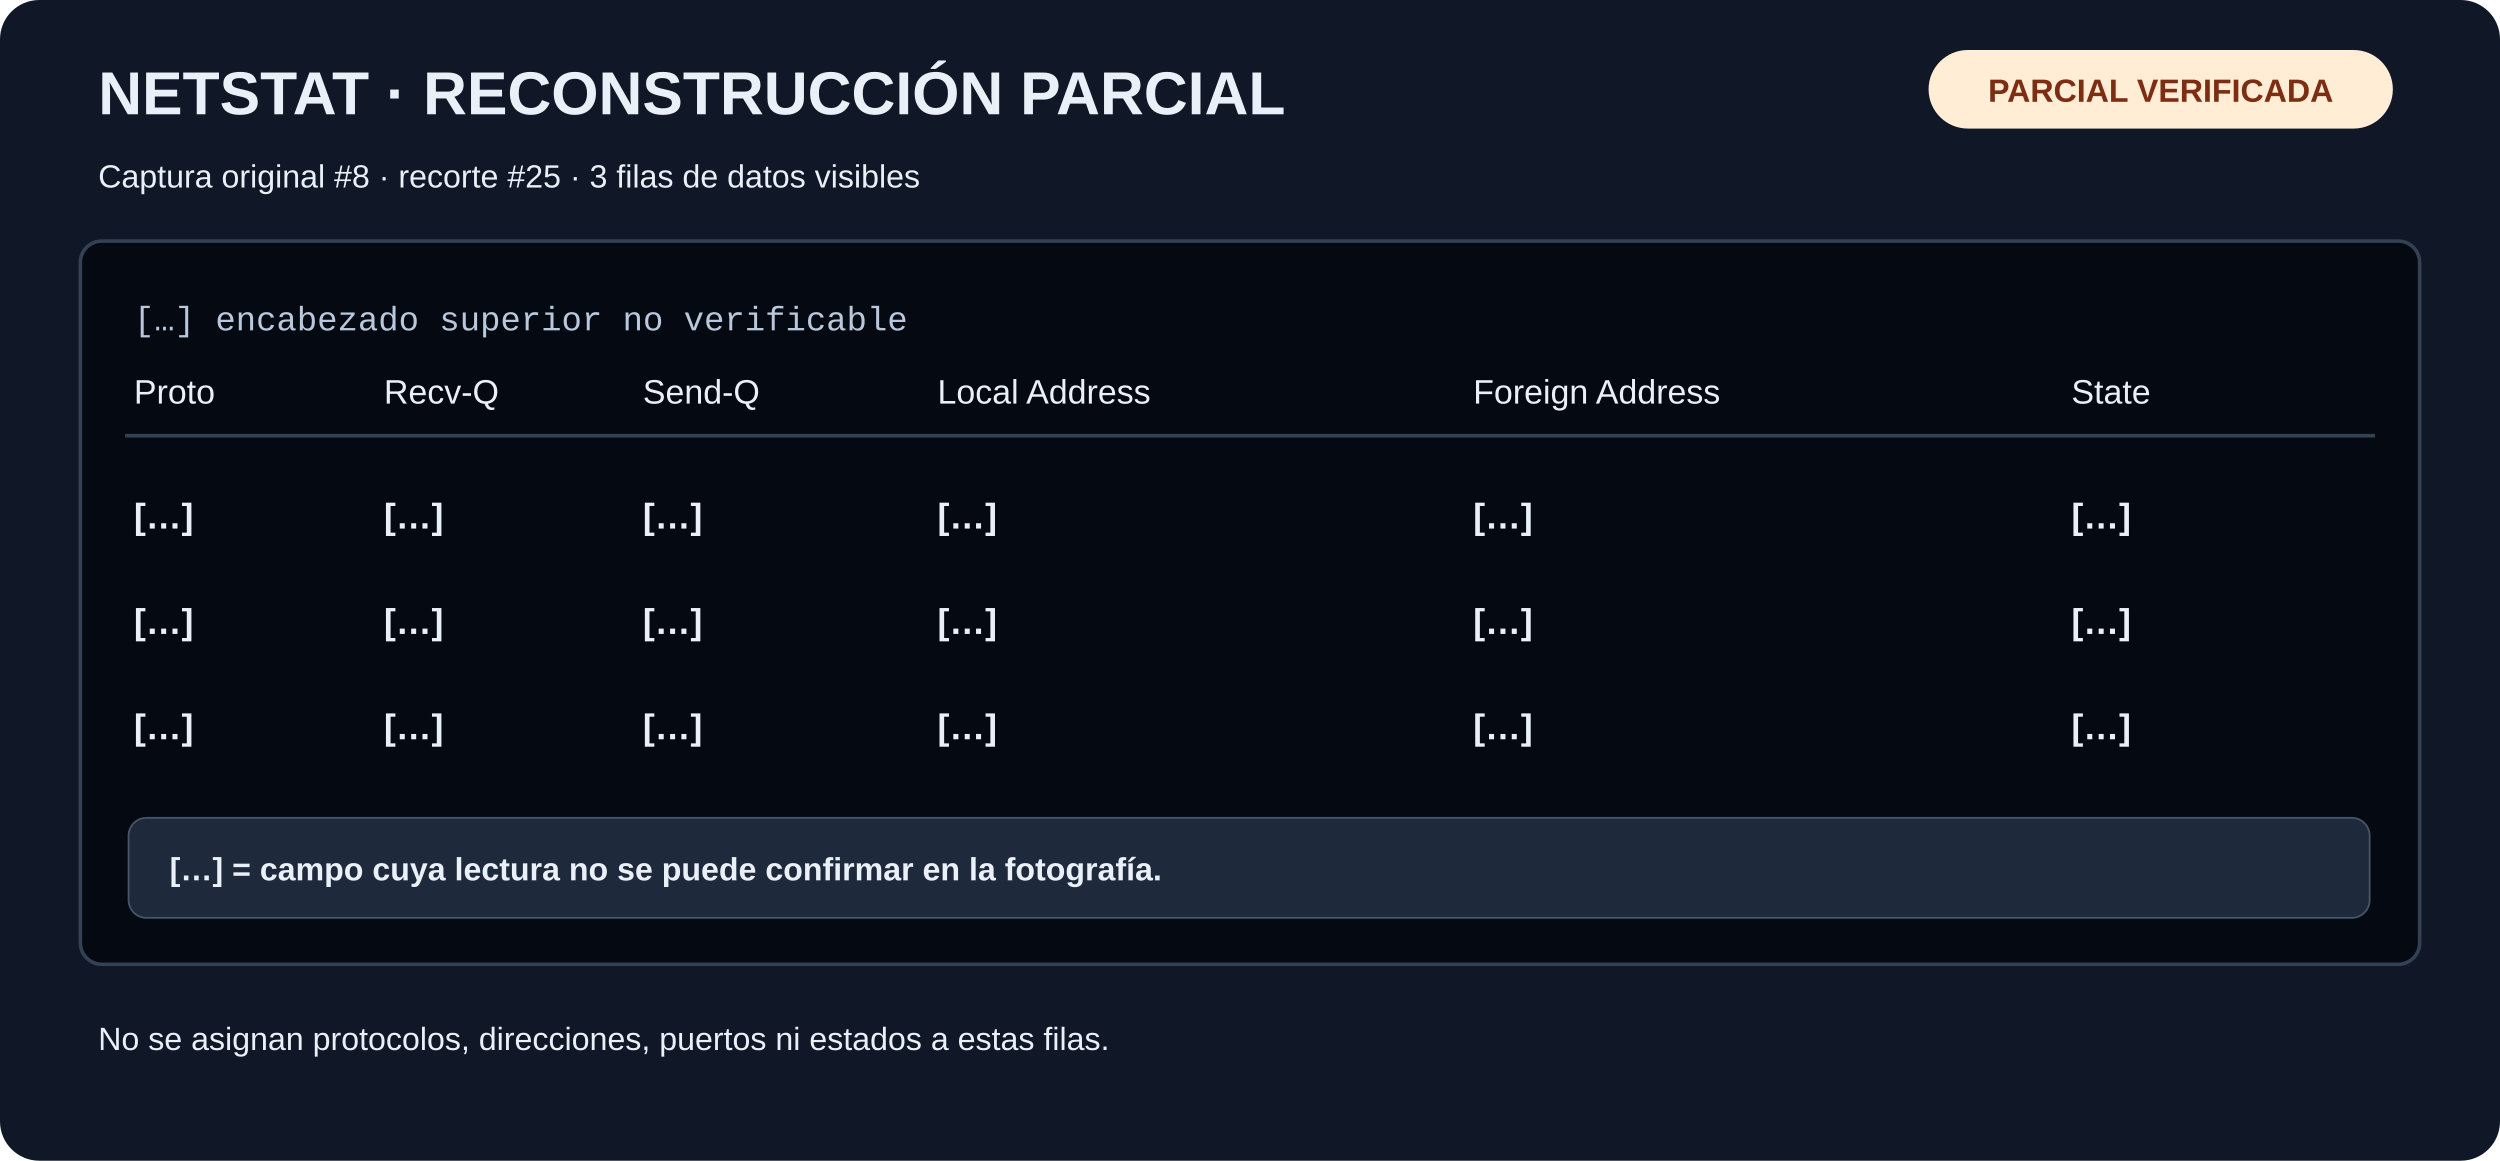
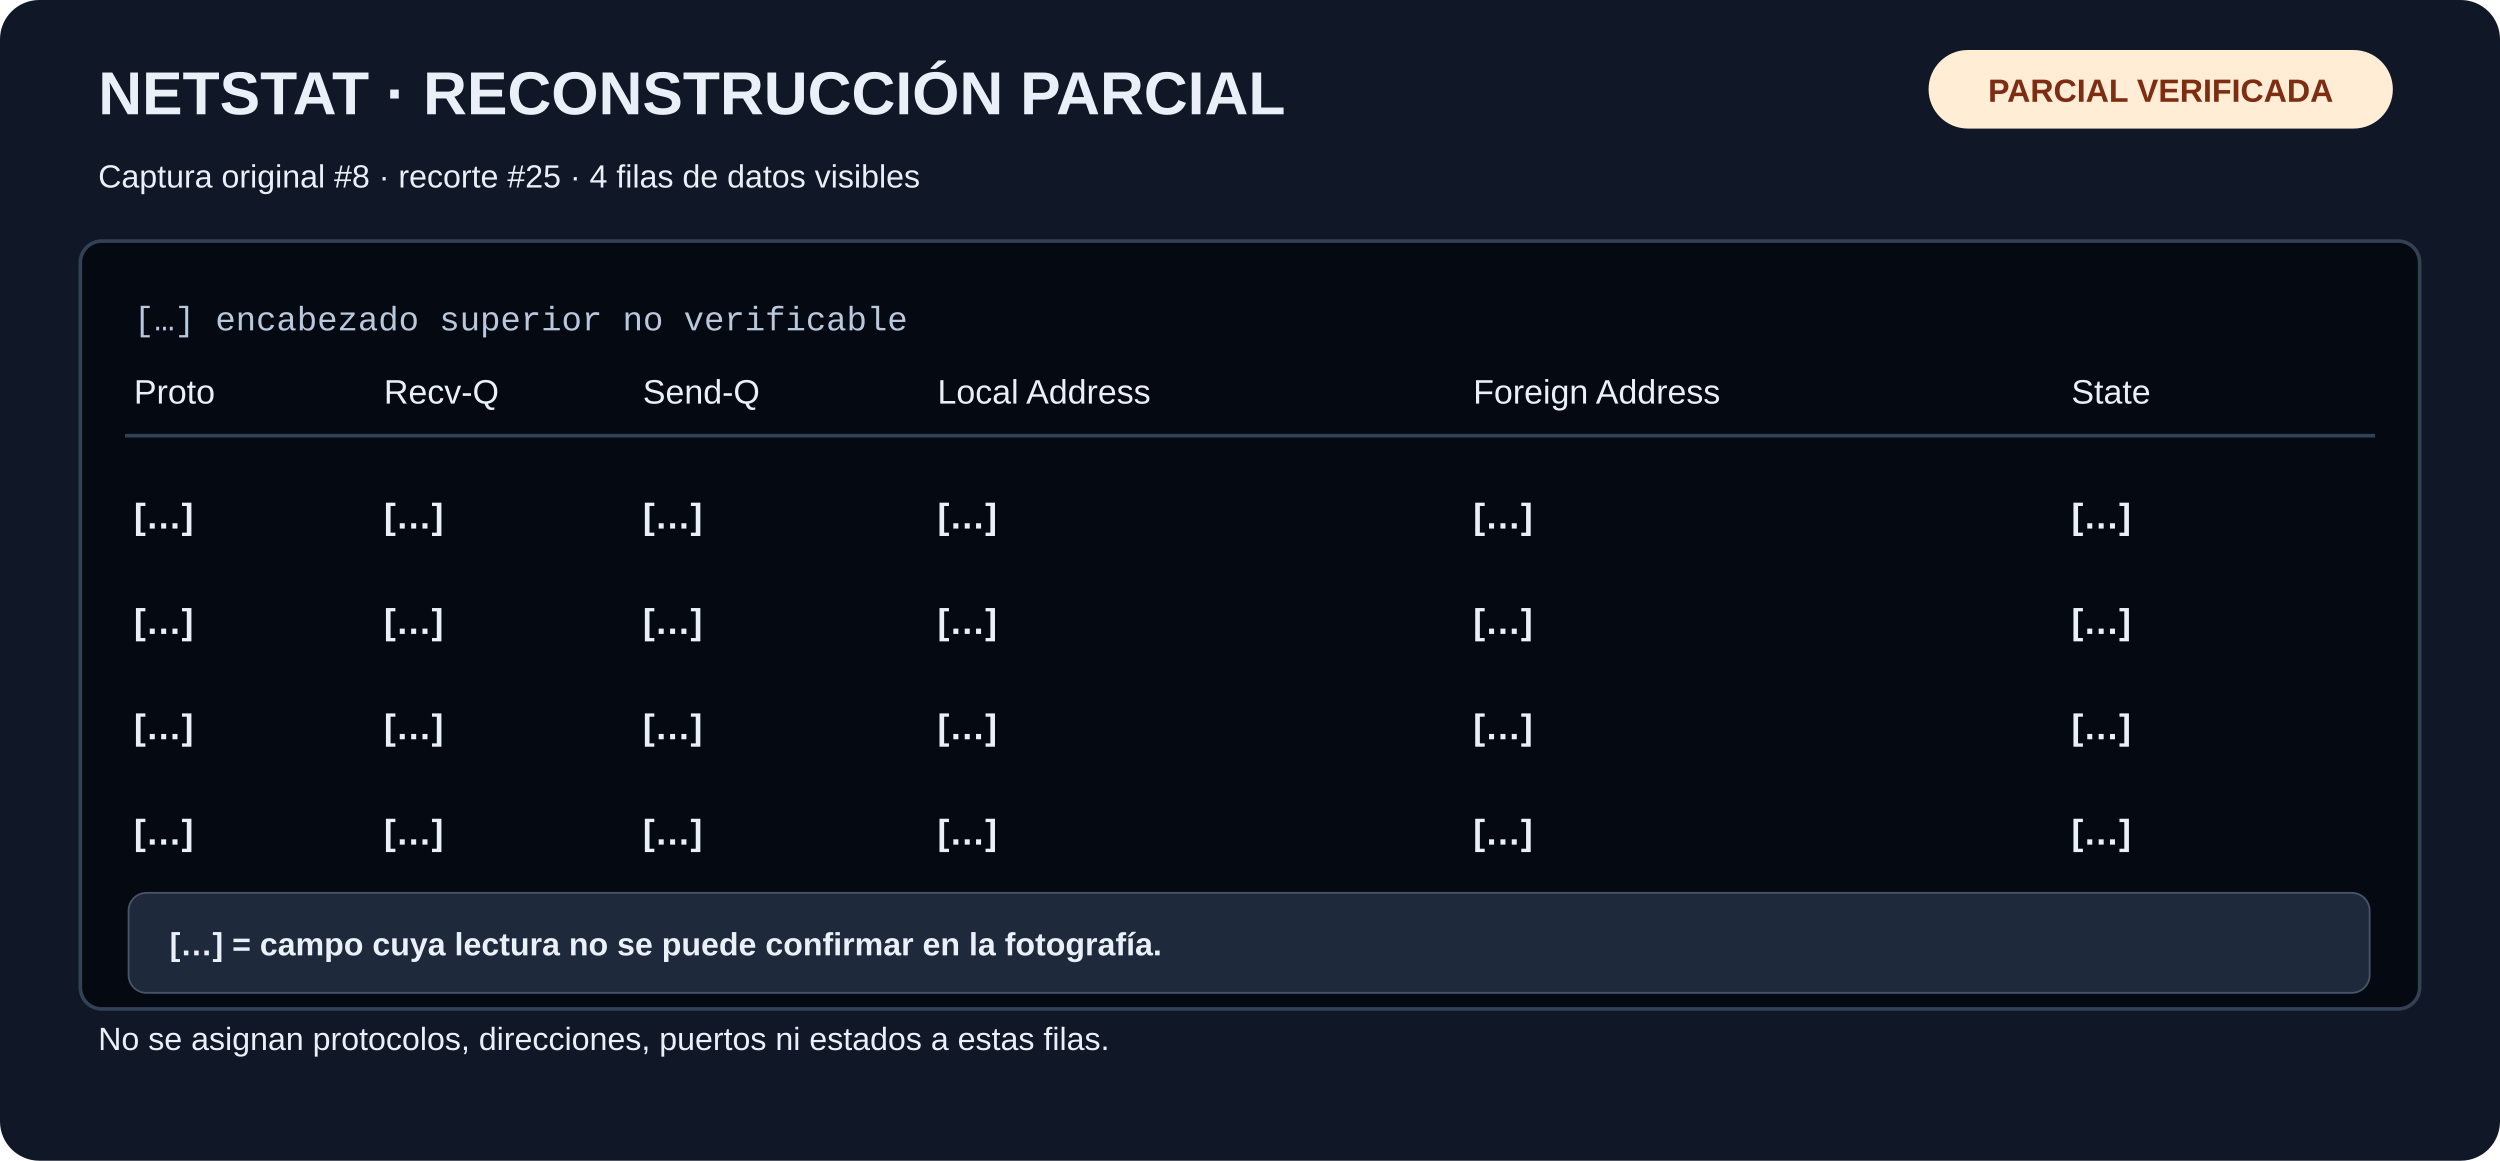
<svg xmlns="http://www.w3.org/2000/svg" width="1400" height="650" viewBox="0 0 1400 650" role="img" aria-labelledby="title desc">
  <defs>
    <style>
      text { font-family: Arial, Helvetica, sans-serif; fill: #eaf0f8; }
      .mono { font-family: Consolas, "Courier New", monospace; }
      .header { fill: #b9c8dc; font-size: 19px; }
      .value { fill: #ffd89b; font-size: 20px; font-weight: 700; }
      .tag { fill: #7c2d12; font-size: 18px; font-weight: 700; }
    </style>
  </defs>
  <rect width="1400" height="650" rx="22" fill="#101827" />
  <text id="title" x="55" y="64" font-size="34" font-weight="700">NETSTAT · RECONSTRUCCIÓN PARCIAL</text>
  <rect x="1080" y="28" width="260" height="44" rx="22" fill="#ffedd5" />
  <text x="1210" y="57" text-anchor="middle" class="tag">PARCIAL VERIFICADA</text>
-   <text x="55" y="105" fill="#b9c8dc" font-size="18">Captura original #8 · recorte #25 · 3 filas de datos visibles</text>
-   <rect x="45" y="135" width="1310" height="405" rx="12" fill="#050a12" stroke="#334155" stroke-width="2" />
+   <text x="55" y="105" fill="#b9c8dc" font-size="18">Captura original #8 · recorte #25 · 4 filas de datos visibles</text>
+   <rect x="45" y="135" width="1310" height="430" rx="12" fill="#050a12" stroke="#334155" stroke-width="2" />
  <text x="75" y="185" class="mono header">[…] encabezado superior no verificable</text>
  <g class="mono header">
    <text x="75" y="226">Proto</text>
    <text x="215" y="226">Recv-Q</text>
    <text x="360" y="226">Send-Q</text>
    <text x="525" y="226">Local Address</text>
    <text x="825" y="226">Foreign Address</text>
    <text x="1160" y="226">State</text>
  </g>
  <path d="M70 244H1330" stroke="#334155" stroke-width="2" />
-   <g class="mono value">
+   <g class="mono value" data-row-count="4">
    <text x="75" y="296">[…]</text>
    <text x="215" y="296">[…]</text>
    <text x="360" y="296">[…]</text>
    <text x="525" y="296">[…]</text>
    <text x="825" y="296">[…]</text>
    <text x="1160" y="296">[…]</text>
    <text x="75" y="355">[…]</text>
    <text x="215" y="355">[…]</text>
    <text x="360" y="355">[…]</text>
    <text x="525" y="355">[…]</text>
    <text x="825" y="355">[…]</text>
    <text x="1160" y="355">[…]</text>
    <text x="75" y="414">[…]</text>
    <text x="215" y="414">[…]</text>
    <text x="360" y="414">[…]</text>
    <text x="525" y="414">[…]</text>
    <text x="825" y="414">[…]</text>
    <text x="1160" y="414">[…]</text>
+     <text x="75" y="473">[…]</text>
+     <text x="215" y="473">[…]</text>
+     <text x="360" y="473">[…]</text>
+     <text x="525" y="473">[…]</text>
+     <text x="825" y="473">[…]</text>
+     <text x="1160" y="473">[…]</text>
  </g>
-   <rect x="72" y="458" width="1255" height="56" rx="10" fill="#1e293b" stroke="#475569" />
-   <text x="95" y="493" fill="#fde68a" font-size="18" font-weight="700">[…] = campo cuya lectura no se puede confirmar en la fotografía.</text>
+   <rect x="72" y="500" width="1255" height="56" rx="10" fill="#1e293b" stroke="#475569" />
+   <text x="95" y="535" fill="#fde68a" font-size="18" font-weight="700">[…] = campo cuya lectura no se puede confirmar en la fotografía.</text>
  <text x="55" y="588" fill="#b9c8dc" font-size="18">No se asignan protocolos, direcciones, puertos ni estados a estas filas.</text>
</svg>
